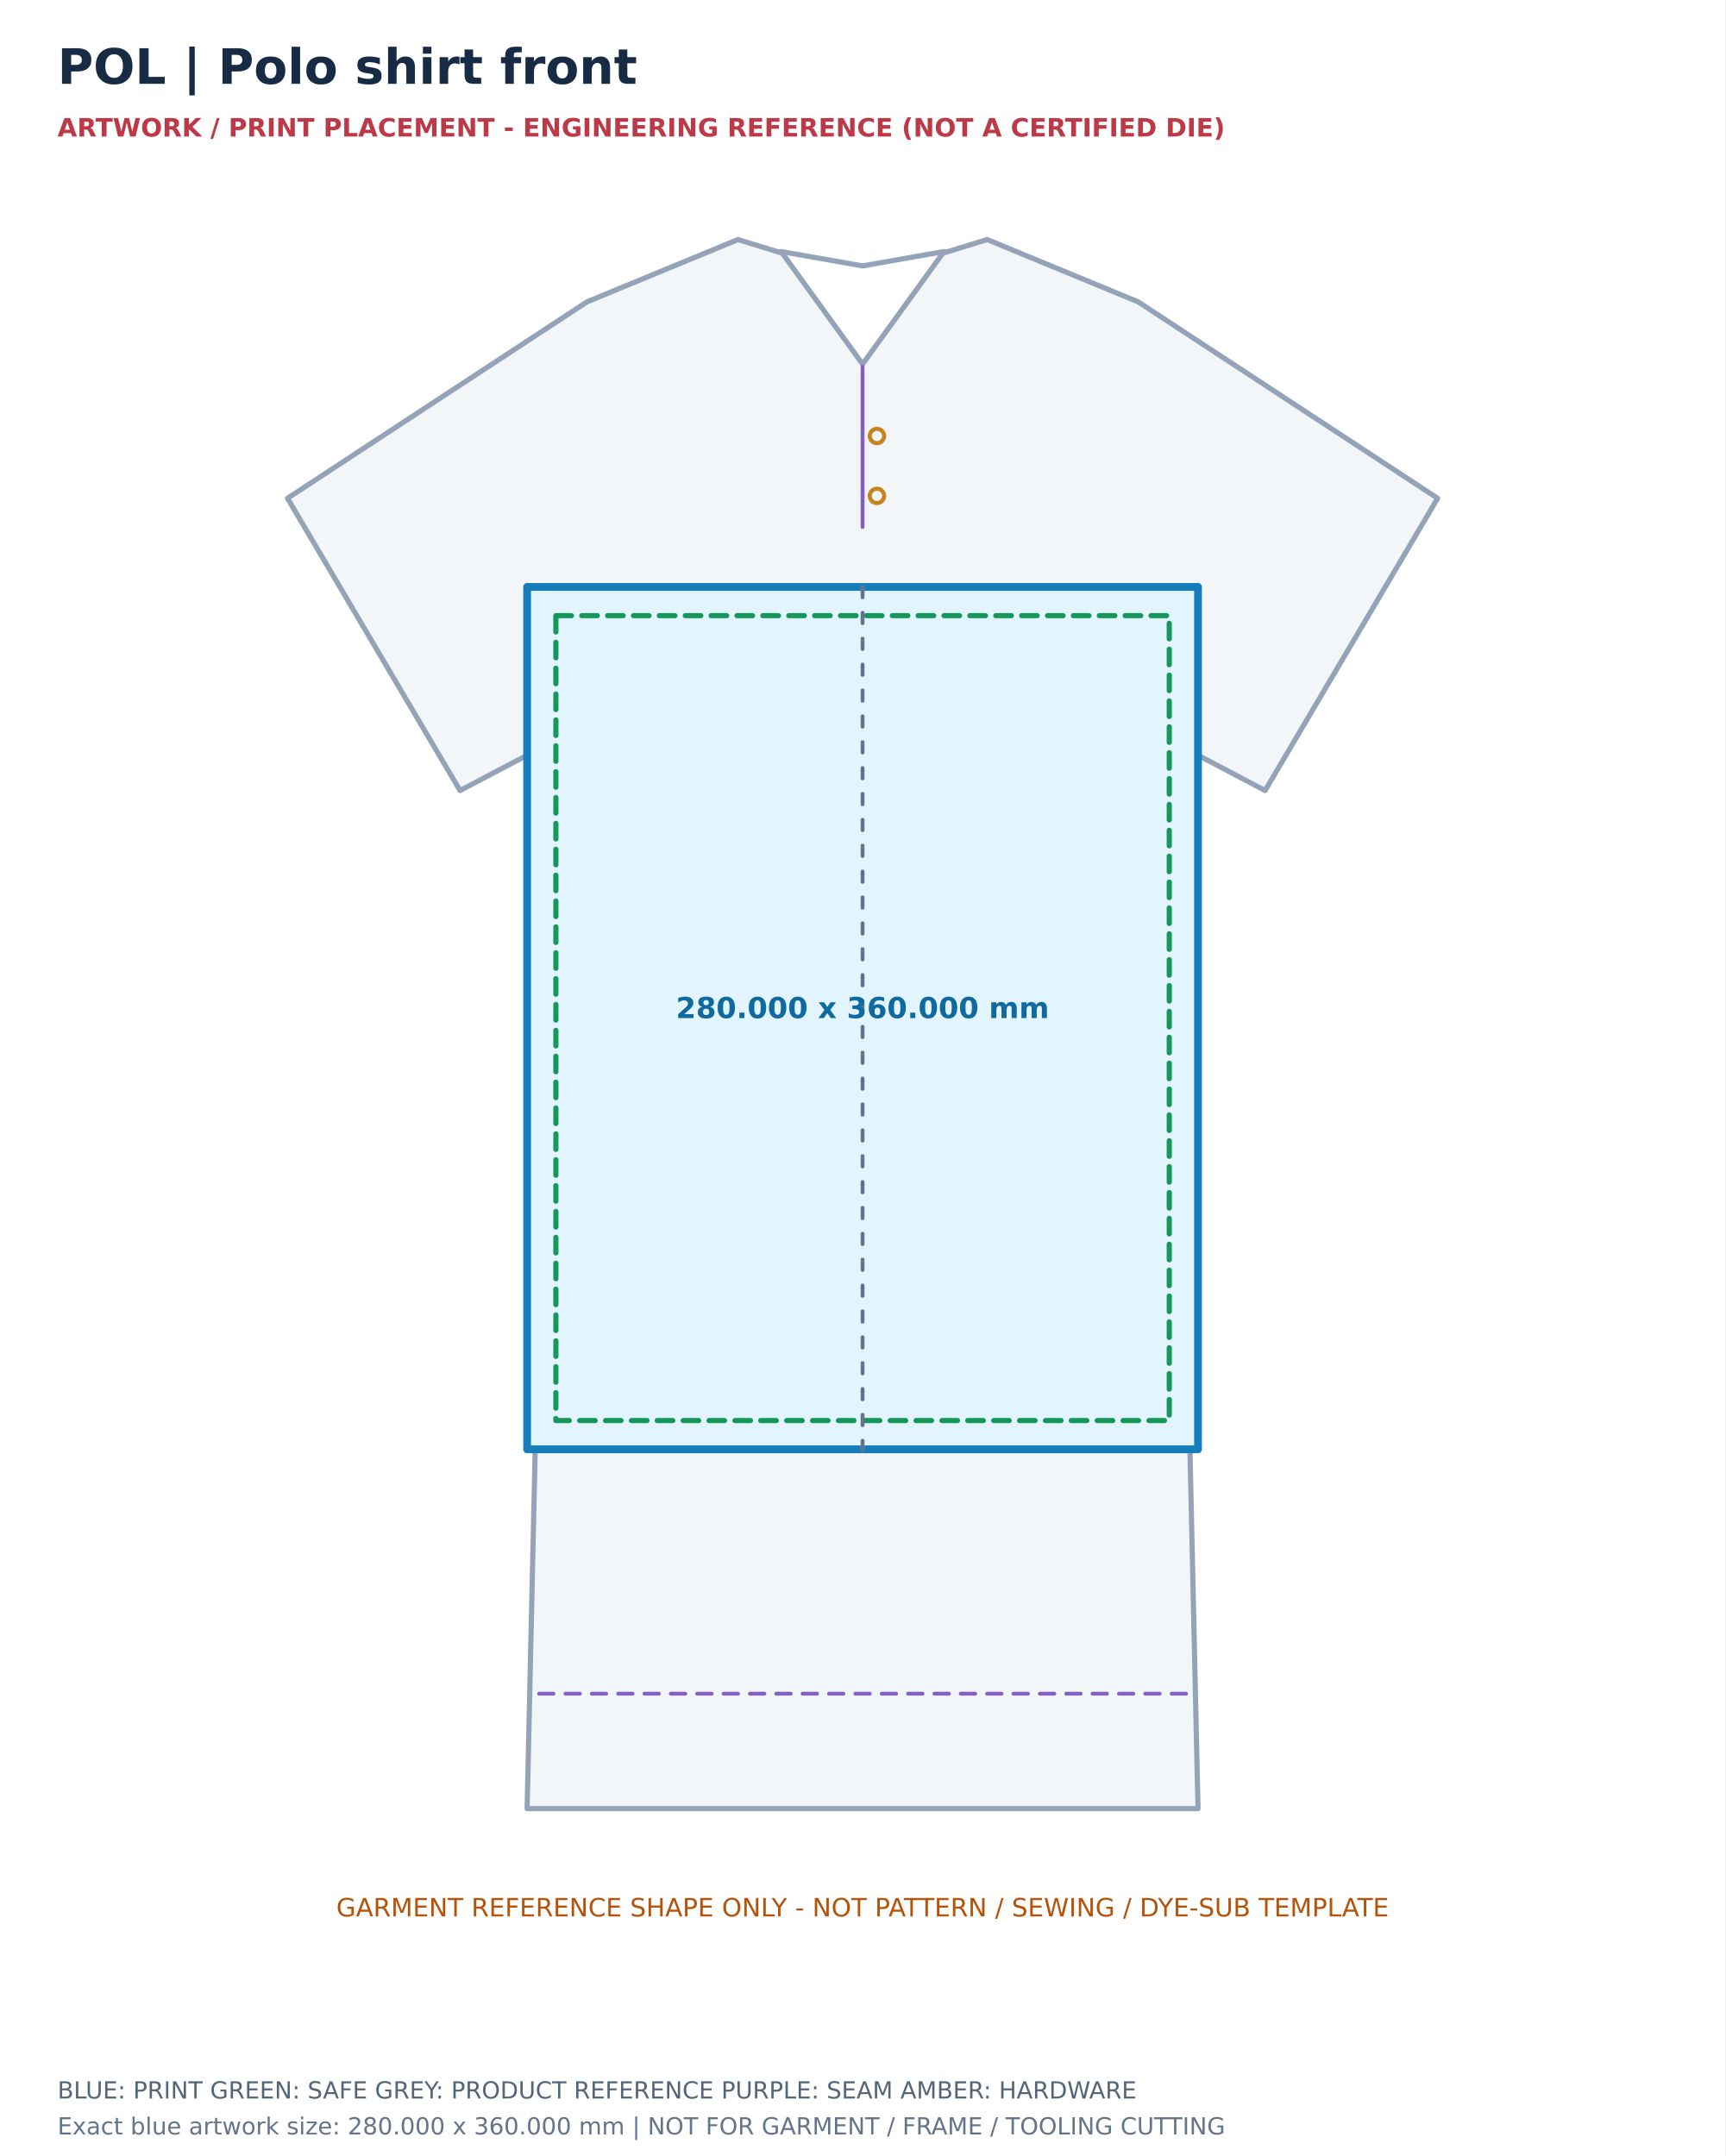
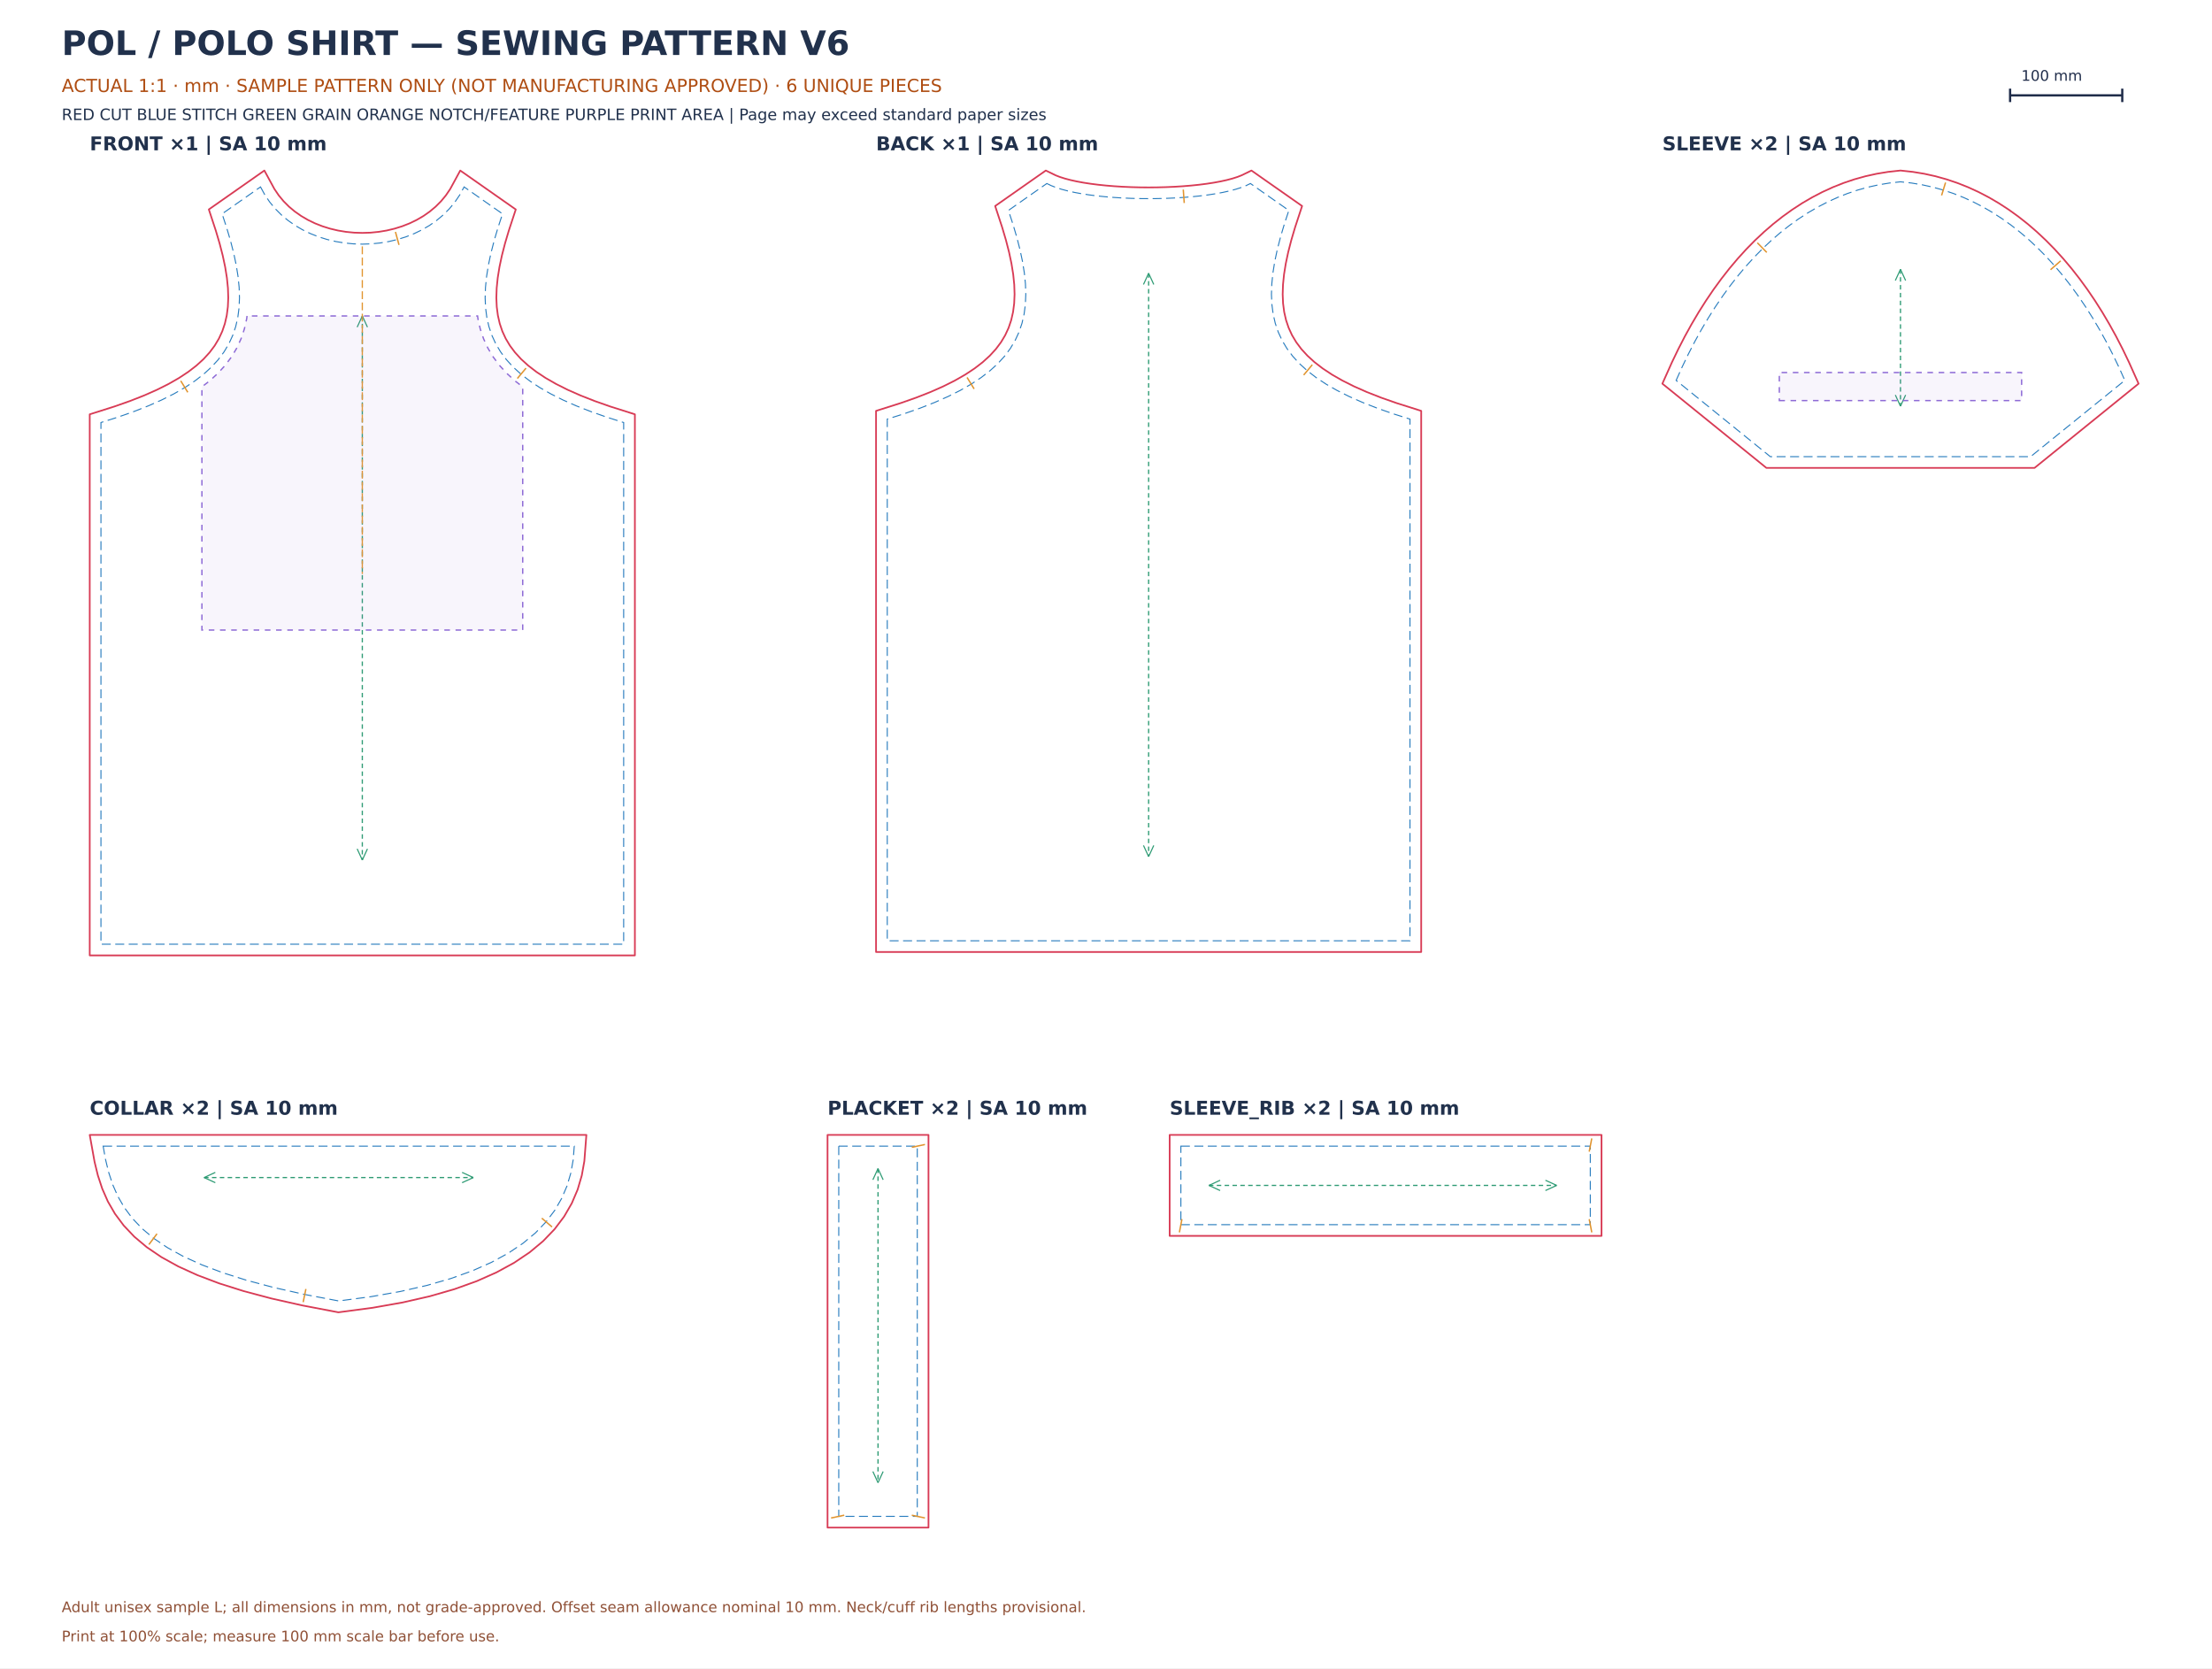
- <svg xmlns="http://www.w3.org/2000/svg" baseProfile="full" height="900.000mm" version="1.1" viewBox="0 0 720.000 900.000" width="720.000mm">
+ <svg xmlns="http://www.w3.org/2000/svg" baseProfile="full" height="1487mm" version="1.1" viewBox="0 0 1972 1487" width="1972mm">
  <defs />
-   <rect fill="#ffffff" height="900" width="720" x="0" y="0" />
-   <g id="PRODUCT_REFERENCE">
-     <polygon fill="#f3f6f9" points="245,126 308,100 360.0,116 412,100 475,126 600,208 528,330 490,310 500,755 220,755 230,310 192,330 120,208" stroke="#94a3b8" stroke-linecap="round" stroke-linejoin="round" stroke-width="2.16" />
-     <polygon fill="#ffffff" points="326,105 360.0,152 394,105 360.0,111" stroke="#94a3b8" stroke-linecap="round" stroke-linejoin="round" stroke-width="2.16" />
+   <rect fill="#ffffff" height="1487" width="1972" x="0" y="0" />
+   <g id="CUT">
+     <polygon fill="none" points="235.685,152.0 186.181,186.689 192.439,205.717 195.784,217.016 198.552,227.763 200.722,237.967 202.278,247.635 203.204,256.775 203.494,265.4 203.139,273.528 202.138,281.188 200.483,288.421 198.161,295.278 195.143,301.82 191.387,308.104 186.838,314.18 181.436,320.085 175.123,325.839 167.847,331.452 159.565,336.927 150.242,342.266 139.85,347.47 128.362,352.544 115.757,357.491 102.013,362.321 80.0,369.296 80.0,851.618 566.0,851.618 566.0,369.296 543.987,362.321 530.243,357.491 517.638,352.544 506.15,347.47 495.758,342.266 486.435,336.927 478.153,331.452 470.877,325.839 464.564,320.085 459.162,314.18 454.613,308.104 450.857,301.82 447.839,295.278 445.517,288.421 443.862,281.188 442.861,273.528 442.506,265.4 442.796,256.775 443.722,247.635 445.278,237.967 447.448,227.763 450.216,217.016 453.561,205.717 459.819,186.689 410.315,152 401.379,168.436 397.512,174.138 393.157,179.395 388.345,184.213 383.105,188.593 377.471,192.535 371.478,196.033 365.165,199.082 358.572,201.674 351.745,203.804 344.726,205.467 337.565,206.658 330.306,207.373 323,207.612 315.694,207.373 308.435,206.658 301.274,205.467 294.255,203.804 287.428,201.674 280.835,199.082 274.522,196.033 268.529,192.535 262.895,188.593 257.655,184.213 252.843,179.395 248.488,174.138 244.621,168.436" stroke="#d83b55" stroke-linejoin="round" stroke-width="1.5" />
+     <polygon fill="none" points="932.333,152.0 887.181,183.64 893.439,202.668 896.784,213.967 899.552,224.714 901.722,234.918 903.278,244.585 904.204,253.726 904.494,262.35 904.139,270.479 903.138,278.139 901.483,285.372 899.161,292.229 896.143,298.77 892.387,305.055 887.838,311.131 882.436,317.036 876.123,322.79 868.847,328.403 860.565,333.878 851.242,339.217 840.85,344.421 829.362,349.494 816.757,354.442 803.013,359.272 781.0,366.247 781.0,848.568 1267.0,848.568 1267.0,366.247 1244.987,359.272 1231.243,354.442 1218.638,349.494 1207.15,344.421 1196.758,339.217 1187.435,333.878 1179.153,328.403 1171.877,322.79 1165.564,317.036 1160.162,311.131 1155.613,305.055 1151.857,298.77 1148.839,292.229 1146.517,285.372 1144.862,278.139 1143.861,270.479 1143.506,262.35 1143.796,253.726 1144.722,244.585 1146.278,234.918 1148.448,224.714 1151.216,213.967 1154.561,202.668 1160.819,183.64 1115.667,152.0 1106.917,156.26 1103.175,157.72 1098.756,159.132 1093.741,160.461 1088.198,161.688 1082.192,162.8 1075.782,163.791 1069.022,164.655 1061.966,165.389 1054.665,165.992 1047.169,166.462 1039.526,166.799 1031.787,167.001 1024.0,167.068 1016.213,167.001 1008.474,166.799 1000.831,166.462 993.335,165.992 986.034,165.389 978.978,164.655 972.218,163.791 965.808,162.8 959.802,161.688 954.259,160.461 949.244,159.132 944.825,157.72 941.083,156.26" stroke="#d83b55" stroke-linejoin="round" stroke-width="1.5" />
+     <polygon fill="none" points="1482.0,341.991 1574.732,417.06 1813.813,417.06 1906.545,341.991 1898.04,323.018 1892.401,311.287 1886.536,299.903 1880.447,288.872 1874.137,278.202 1867.608,267.901 1860.862,257.975 1853.902,248.432 1846.73,239.281 1839.347,230.528 1831.757,222.183 1823.961,214.254 1815.962,206.749 1807.762,199.677 1799.365,193.048 1790.772,186.871 1781.988,181.154 1773.016,175.91 1763.861,171.146 1754.526,166.874 1745.018,163.102 1735.342,159.842 1725.505,157.102 1715.513,154.891 1705.373,153.218 1694.272,152.0 1683.172,153.218 1673.032,154.891 1663.04,157.102 1653.203,159.842 1643.527,163.102 1634.019,166.874 1624.684,171.146 1615.529,175.91 1606.557,181.154 1597.772,186.871 1589.18,193.048 1580.782,199.677 1572.583,206.749 1564.584,214.254 1556.788,222.183 1549.198,230.528 1541.815,239.281 1534.643,248.432 1527.683,257.975 1520.937,267.901 1514.408,278.202 1508.097,288.872 1502.009,299.903 1496.143,311.287 1490.505,323.018" stroke="#d83b55" stroke-linejoin="round" stroke-width="1.5" />
+     <polygon fill="none" points="80.0,1011.618 84.302,1035.617 87.251,1047.73 91.129,1059.504 96.142,1070.908 102.48,1081.89 110.303,1092.387 119.743,1102.342 130.913,1111.73 143.934,1120.557 158.941,1128.85 176.091,1136.649 195.555,1143.993 217.514,1150.919 242.151,1157.456 269.654,1163.63 301.663,1169.743 332.183,1165.7 358.815,1160.99 383.072,1155.455 405.058,1149.123 424.872,1142.017 442.61,1134.158 458.362,1125.564 472.207,1116.255 484.215,1106.253 494.441,1095.596 502.936,1084.338 509.755,1072.553 514.968,1060.332 518.665,1047.768 520.954,1034.948 522.753,1011.618" stroke="#d83b55" stroke-linejoin="round" stroke-width="1.5" />
+     <polygon fill="none" points="737.753,1011.618 737.753,1361.618 827.753,1361.618 827.753,1011.618" stroke="#d83b55" stroke-linejoin="round" stroke-width="1.5" />
+     <polygon fill="none" points="1042.753,1011.618 1042.753,1101.618 1427.753,1101.618 1427.753,1011.618" stroke="#d83b55" stroke-linejoin="round" stroke-width="1.5" />
  </g>
-   <g id="ARTWORK_PRINT">
-     <polygon fill="#e2f5ff" points="220.0,245 500.0,245 500.0,605 220.0,605" stroke="#147dbe" stroke-linecap="round" stroke-linejoin="round" stroke-width="3.24" />
+   <g id="STITCH">
+     <polygon fill="none" points="232.25,166.618 236.07,173.643 240.481,180.148 245.439,186.133 250.897,191.597 256.811,196.541 263.133,200.965 269.82,204.868 276.826,208.25 284.104,211.112 291.61,213.454 299.299,215.276 307.123,216.577 315.039,217.357 323.0,217.618 330.961,217.357 338.877,216.577 346.701,215.276 354.39,213.454 361.896,211.112 369.174,208.25 376.18,204.868 382.867,200.965 389.189,196.541 395.103,191.597 400.561,186.133 405.519,180.148 409.93,173.643 413.75,166.618 448.0,190.618 444.015,202.735 440.576,214.348 437.711,225.475 435.444,236.131 433.803,246.335 432.812,256.102 432.499,265.45 432.889,274.395 434.008,282.955 435.882,291.147 438.537,298.987 442.0,306.493 446.296,313.68 451.451,320.567 457.492,327.17 464.444,333.506 472.334,339.593 481.188,345.446 491.03,351.083 501.889,356.52 513.789,361.776 526.757,366.866 540.819,371.807 556.0,376.618 556.0,841.618 90.0,841.618 90.0,376.618 105.181,371.807 119.243,366.866 132.211,361.776 144.111,356.52 154.97,351.083 164.812,345.446 173.666,339.593 181.556,333.506 188.508,327.17 194.549,320.567 199.704,313.68 204.0,306.493 207.463,298.987 210.118,291.147 211.992,282.955 213.111,274.395 213.501,265.45 213.188,256.102 212.197,246.335 210.556,236.131 208.289,225.475 205.424,214.348 201.985,202.735 198.0,190.618" stroke="#267bbd" stroke-dasharray="8,4" stroke-width="0.9" />
+     <polygon fill="none" points="933.25,163.568 937.07,165.428 941.481,167.15 946.439,168.734 951.897,170.181 957.811,171.489 964.133,172.66 970.82,173.693 977.826,174.589 985.104,175.346 992.61,175.966 1000.299,176.449 1008.123,176.793 1016.039,177 1024.0,177.068 1031.961,177 1039.877,176.793 1047.701,176.449 1055.39,175.966 1062.896,175.346 1070.174,174.589 1077.18,173.693 1083.867,172.66 1090.189,171.489 1096.103,170.181 1101.561,168.734 1106.519,167.15 1110.93,165.428 1114.75,163.568 1149.0,187.568 1145.015,199.686 1141.576,211.299 1138.711,222.426 1136.444,233.082 1134.803,243.286 1133.812,253.053 1133.499,262.401 1133.889,271.346 1135.008,279.906 1136.882,288.098 1139.537,295.938 1143.0,303.443 1147.296,310.631 1152.451,317.518 1158.492,324.121 1165.444,330.457 1173.334,336.543 1182.188,342.397 1192.03,348.033 1202.889,353.471 1214.789,358.727 1227.757,363.817 1241.819,368.758 1257.0,373.568 1257.0,838.568 791.0,838.568 791.0,373.568 806.181,368.758 820.243,363.817 833.211,358.727 845.111,353.471 855.97,348.033 865.812,342.397 874.666,336.543 882.556,330.457 889.508,324.121 895.549,317.518 900.704,310.631 905.0,303.443 908.463,295.938 911.118,288.098 912.992,279.906 914.111,271.346 914.501,262.401 914.188,253.053 913.197,243.286 911.556,233.082 909.289,222.426 906.424,211.299 902.985,199.686 899.0,187.568" stroke="#267bbd" stroke-dasharray="8,4" stroke-width="0.9" />
+     <polygon fill="none" points="1494.272,339.06 1499.575,327.23 1505.096,315.744 1510.833,304.61 1516.78,293.835 1522.937,283.425 1529.297,273.389 1535.86,263.733 1542.62,254.465 1549.575,245.591 1556.721,237.119 1564.055,229.056 1571.573,221.409 1579.272,214.185 1587.149,207.392 1595.2,201.036 1603.421,195.126 1611.81,189.667 1620.363,184.667 1629.076,180.134 1637.946,176.074 1646.969,172.495 1656.143,169.404 1665.464,166.807 1674.928,164.713 1684.532,163.128 1694.272,162.06 1704.013,163.128 1713.617,164.713 1723.081,166.807 1732.402,169.404 1741.576,172.495 1750.599,176.074 1759.469,180.134 1768.182,184.667 1776.735,189.667 1785.124,195.126 1793.345,201.036 1801.396,207.392 1809.272,214.185 1816.972,221.409 1824.49,229.056 1831.824,237.119 1838.97,245.591 1845.925,254.465 1852.685,263.733 1859.247,273.389 1865.608,283.425 1871.764,293.835 1877.712,304.61 1883.449,315.744 1888.97,327.23 1894.272,339.06 1810.272,407.06 1578.272,407.06" stroke="#267bbd" stroke-dasharray="8,4" stroke-width="0.9" />
+     <polygon fill="none" points="91.952,1021.618 511.952,1021.618 511.022,1033.681 508.917,1045.471 505.54,1056.947 500.796,1068.071 494.586,1078.801 486.815,1089.1 477.386,1098.927 466.202,1108.243 453.166,1117.007 438.182,1125.182 421.153,1132.727 401.983,1139.602 380.574,1145.768 356.831,1151.186 330.655,1155.816 301.952,1159.618 271.688,1153.838 244.53,1147.741 220.301,1141.312 198.827,1134.539 179.93,1127.409 163.436,1119.909 149.169,1112.024 136.952,1103.743 126.61,1095.051 117.967,1085.936 110.848,1076.384 105.077,1066.383 100.477,1055.919 96.874,1044.979 94.09,1033.549" stroke="#267bbd" stroke-dasharray="8,4" stroke-width="0.9" />
+     <polygon fill="none" points="747.753,1021.618 817.753,1021.618 817.753,1351.618 747.753,1351.618" stroke="#267bbd" stroke-dasharray="8,4" stroke-width="0.9" />
+     <polygon fill="none" points="1052.753,1021.618 1417.753,1021.618 1417.753,1091.618 1052.753,1091.618" stroke="#267bbd" stroke-dasharray="8,4" stroke-width="0.9" />
  </g>
-   <g id="SAFE_REFERENCE">
-     <polygon fill="none" points="232.0,257 488.0,257 488.0,593 232.0,593" stroke="#16975a" stroke-dasharray="6.48 4.32" stroke-linecap="round" stroke-linejoin="round" stroke-width="2.16" />
+   <g id="GRAIN">
+     <line stroke="#2e9b74" stroke-dasharray="4,3" stroke-width="1.1" x1="323.0" x2="323.0" y1="281.618" y2="766.618" />
+     <line stroke="#2e9b74" stroke-width="1" x1="323.0" x2="327.586" y1="281.618" y2="291.616" />
+     <line stroke="#2e9b74" stroke-width="1" x1="323.0" x2="318.414" y1="281.618" y2="291.616" />
+     <line stroke="#2e9b74" stroke-width="1" x1="323.0" x2="318.414" y1="766.618" y2="756.619" />
+     <line stroke="#2e9b74" stroke-width="1" x1="323.0" x2="327.586" y1="766.618" y2="756.619" />
+     <line stroke="#2e9b74" stroke-dasharray="4,3" stroke-width="1.1" x1="1024.0" x2="1024.0" y1="243.568" y2="763.568" />
+     <line stroke="#2e9b74" stroke-width="1" x1="1024.0" x2="1028.586" y1="243.568" y2="253.567" />
+     <line stroke="#2e9b74" stroke-width="1" x1="1024.0" x2="1019.414" y1="243.568" y2="253.567" />
+     <line stroke="#2e9b74" stroke-width="1" x1="1024.0" x2="1019.414" y1="763.568" y2="753.57" />
+     <line stroke="#2e9b74" stroke-width="1" x1="1024.0" x2="1028.586" y1="763.568" y2="753.57" />
+     <line stroke="#2e9b74" stroke-dasharray="4,3" stroke-width="1.1" x1="1694.272" x2="1694.272" y1="240.06" y2="362.06" />
+     <line stroke="#2e9b74" stroke-width="1" x1="1694.272" x2="1698.858" y1="240.06" y2="250.059" />
+     <line stroke="#2e9b74" stroke-width="1" x1="1694.272" x2="1689.687" y1="240.06" y2="250.059" />
+     <line stroke="#2e9b74" stroke-width="1" x1="1694.272" x2="1689.687" y1="362.06" y2="352.061" />
+     <line stroke="#2e9b74" stroke-width="1" x1="1694.272" x2="1698.858" y1="362.06" y2="352.061" />
+     <line stroke="#2e9b74" stroke-dasharray="4,3" stroke-width="1.1" x1="181.952" x2="421.952" y1="1049.618" y2="1049.618" />
+     <line stroke="#2e9b74" stroke-width="1" x1="181.952" x2="191.95" y1="1049.618" y2="1045.032" />
+     <line stroke="#2e9b74" stroke-width="1" x1="181.952" x2="191.95" y1="1049.618" y2="1054.203" />
+     <line stroke="#2e9b74" stroke-width="1" x1="421.952" x2="411.953" y1="1049.618" y2="1054.203" />
+     <line stroke="#2e9b74" stroke-width="1" x1="421.952" x2="411.953" y1="1049.618" y2="1045.032" />
+     <line stroke="#2e9b74" stroke-dasharray="4,3" stroke-width="1.1" x1="782.753" x2="782.753" y1="1041.618" y2="1321.618" />
+     <line stroke="#2e9b74" stroke-width="1" x1="782.753" x2="787.338" y1="1041.618" y2="1051.616" />
+     <line stroke="#2e9b74" stroke-width="1" x1="782.753" x2="778.167" y1="1041.618" y2="1051.616" />
+     <line stroke="#2e9b74" stroke-width="1" x1="782.753" x2="778.167" y1="1321.618" y2="1311.619" />
+     <line stroke="#2e9b74" stroke-width="1" x1="782.753" x2="787.338" y1="1321.618" y2="1311.619" />
+     <line stroke="#2e9b74" stroke-dasharray="4,3" stroke-width="1.1" x1="1077.753" x2="1387.753" y1="1056.618" y2="1056.618" />
+     <line stroke="#2e9b74" stroke-width="1" x1="1077.753" x2="1087.751" y1="1056.618" y2="1052.032" />
+     <line stroke="#2e9b74" stroke-width="1" x1="1077.753" x2="1087.751" y1="1056.618" y2="1061.203" />
+     <line stroke="#2e9b74" stroke-width="1" x1="1387.753" x2="1377.754" y1="1056.618" y2="1061.203" />
+     <line stroke="#2e9b74" stroke-width="1" x1="1387.753" x2="1377.754" y1="1056.618" y2="1052.032" />
  </g>
-   <g id="BLEED_REFERENCE" />
-   <g id="SEAM_REFERENCE">
-     <polyline fill="none" points="360.0,153 360.0,220" stroke="#8660c1" stroke-linecap="round" stroke-linejoin="round" stroke-width="1.62" />
-     <polyline fill="none" points="225,707 495,707" stroke="#8660c1" stroke-dasharray="6 5" stroke-linecap="round" stroke-linejoin="round" stroke-width="1.62" />
+   <g id="MARK">
+     <line stroke="#e1942e" stroke-dasharray="7 3" stroke-width="1.1" x1="323.0" x2="323.0" y1="219.618" y2="511.618" />
+     <line stroke="#e1942e" stroke-width="1.25" x1="355.711" x2="352.54" y1="218.277" y2="206.703" />
+     <line stroke="#e1942e" stroke-width="1.25" x1="461.235" x2="468.937" y1="337.341" y2="328.139" />
+     <line stroke="#e1942e" stroke-width="1.25" x1="167.43" x2="161.147" y1="349.706" y2="339.482" />
+     <line stroke="#e1942e" stroke-width="1.25" x1="1055.751" x2="1054.883" y1="180.953" y2="168.985" />
+     <line stroke="#e1942e" stroke-width="1.25" x1="1162.235" x2="1169.937" y1="334.292" y2="325.089" />
+     <line stroke="#e1942e" stroke-width="1.25" x1="868.43" x2="862.147" y1="346.656" y2="336.433" />
+     <line stroke="#e1942e" stroke-width="1.25" x1="1575.068" x2="1566.681" y1="224.985" y2="216.402" />
+     <line stroke="#e1942e" stroke-width="1.25" x1="1730.932" x2="1734.459" y1="174.183" y2="162.713" />
+     <line stroke="#e1942e" stroke-width="1.25" x1="1828.062" x2="1837.09" y1="240.413" y2="232.507" />
+     <line stroke="#e1942e" stroke-width="1.25" x1="483.014" x2="492.136" y1="1085.851" y2="1093.648" />
+     <line stroke="#e1942e" stroke-width="1.25" x1="272.701" x2="270.27" y1="1148.942" y2="1160.693" />
+     <line stroke="#e1942e" stroke-width="1.25" x1="139.958" x2="132.743" y1="1099.747" y2="1109.336" />
+     <line stroke="#e1942e" stroke-width="1.25" x1="812.861" x2="824.6" y1="1022.655" y2="1020.165" />
+     <line stroke="#e1942e" stroke-width="1.25" x1="812.861" x2="824.6" y1="1350.58" y2="1353.07" />
+     <line stroke="#e1942e" stroke-width="1.25" x1="752.644" x2="740.905" y1="1350.58" y2="1353.07" />
+     <line stroke="#e1942e" stroke-width="1.25" x1="1416.811" x2="1419.071" y1="1026.528" y2="1014.743" />
+     <line stroke="#e1942e" stroke-width="1.25" x1="1416.811" x2="1419.071" y1="1086.707" y2="1098.492" />
+     <line stroke="#e1942e" stroke-width="1.25" x1="1053.694" x2="1051.434" y1="1086.707" y2="1098.492" />
+     <line stroke="#202d4a" stroke-width="2" x1="1792" x2="1892" y1="85" y2="85" />
+     <line stroke="#202d4a" stroke-width="2" x1="1792" x2="1792" y1="79" y2="91" />
+     <line stroke="#202d4a" stroke-width="2" x1="1892" x2="1892" y1="79" y2="91" />
  </g>
-   <g id="HARDWARE_REFERENCE">
-     <polygon fill="none" points="369.0,182.0 368.942,182.585 368.772,183.148 368.494,183.667 368.121,184.121 367.667,184.494 367.148,184.772 366.585,184.942 366.0,185.0 365.415,184.942 364.852,184.772 364.333,184.494 363.879,184.121 363.506,183.667 363.228,183.148 363.058,182.585 363.0,182.0 363.058,181.415 363.228,180.852 363.506,180.333 363.879,179.879 364.333,179.506 364.852,179.228 365.415,179.058 366.0,179.0 366.585,179.058 367.148,179.228 367.667,179.506 368.121,179.879 368.494,180.333 368.772,180.852 368.942,181.415" stroke="#c68320" stroke-linecap="round" stroke-linejoin="round" stroke-width="1.728" />
-     <polygon fill="none" points="369.0,207.0 368.942,207.585 368.772,208.148 368.494,208.667 368.121,209.121 367.667,209.494 367.148,209.772 366.585,209.942 366.0,210.0 365.415,209.942 364.852,209.772 364.333,209.494 363.879,209.121 363.506,208.667 363.228,208.148 363.058,207.585 363.0,207.0 363.058,206.415 363.228,205.852 363.506,205.333 363.879,204.879 364.333,204.506 364.852,204.228 365.415,204.058 366.0,204.0 366.585,204.058 367.148,204.228 367.667,204.506 368.121,204.879 368.494,205.333 368.772,205.852 368.942,206.415" stroke="#c68320" stroke-linecap="round" stroke-linejoin="round" stroke-width="1.728" />
+   <g id="PRINT">
+     <polygon fill="#8d6ad6" fill-opacity="0.065" points="220.235,281.618 219.925,283.992 219.791,284.74 217.917,292.931 217.695,293.713 215.04,301.553 214.727,302.339 211.264,309.844 210.867,310.597 206.571,317.785 206.108,318.474 200.953,325.361 200.451,325.967 194.41,332.57 193.897,333.083 186.944,339.419 186.442,339.841 180.0,344.81 180.0,561.618 466.0,561.618 466.0,344.81 459.558,339.841 459.056,339.419 452.103,333.083 451.59,332.57 445.549,325.967 445.047,325.361 439.892,318.474 439.429,317.785 435.133,310.597 434.736,309.844 431.273,302.339 430.96,301.553 428.305,293.713 428.083,292.931 426.209,284.74 426.075,283.992 425.765,281.618" stroke="#8d6ad6" stroke-dasharray="5,5" stroke-width="1.2" />
+     <polygon fill="#8d6ad6" fill-opacity="0.065" points="1586.272,357.06 1802.272,357.06 1802.272,332.06 1586.272,332.06" stroke="#8d6ad6" stroke-dasharray="5,5" stroke-width="1.2" />
  </g>
-   <g id="CENTER_REFERENCE">
-     <polyline fill="none" points="360.0,245 360.0,605" stroke="#64748b" stroke-dasharray="4.32 6.48" stroke-linecap="round" stroke-linejoin="round" stroke-width="1.62" />
+   <g id="LABEL">
+     <text fill="#21314c" font-family="DejaVu Sans, Arial" font-size="17" font-weight="bold" x="80.0" y="134.0">FRONT  ×1  | SA 10 mm</text>
+     <text fill="#21314c" font-family="DejaVu Sans, Arial" font-size="17" font-weight="bold" x="781.0" y="134.0">BACK  ×1  | SA 10 mm</text>
+     <text fill="#21314c" font-family="DejaVu Sans, Arial" font-size="17" font-weight="bold" x="1482.0" y="134.0">SLEEVE  ×2  | SA 10 mm</text>
+     <text fill="#21314c" font-family="DejaVu Sans, Arial" font-size="17" font-weight="bold" x="80.0" y="993.618">COLLAR  ×2  | SA 10 mm</text>
+     <text fill="#21314c" font-family="DejaVu Sans, Arial" font-size="17" font-weight="bold" x="737.753" y="993.618">PLACKET  ×2  | SA 10 mm</text>
+     <text fill="#21314c" font-family="DejaVu Sans, Arial" font-size="17" font-weight="bold" x="1042.753" y="993.618">SLEEVE_RIB  ×2  | SA 10 mm</text>
+     <text fill="#21314c" font-family="DejaVu Sans" font-size="30" font-weight="bold" x="55" y="49">POL  /  POLO SHIRT — SEWING PATTERN V6</text>
+     <text fill="#af4d12" font-family="DejaVu Sans" font-size="16" x="55" y="82">ACTUAL 1:1 · mm ·  SAMPLE PATTERN ONLY (NOT MANUFACTURING APPROVED) · 6 UNIQUE PIECES</text>
+     <text fill="#21314c" font-family="DejaVu Sans" font-size="14" x="55" y="107">RED CUT   BLUE STITCH   GREEN GRAIN   ORANGE NOTCH/FEATURE   PURPLE PRINT AREA   |  Page may exceed standard paper sizes</text>
+     <text fill="#8f5036" font-family="DejaVu Sans" font-size="13" x="55" y="1437">Adult unisex sample L; all dimensions in mm, not grade-approved. Offset seam allowance nominal 10 mm. Neck/cuff rib lengths provisional.</text>
+     <text fill="#8f5036" font-family="DejaVu Sans" font-size="13" x="55" y="1463">Print at 100% scale; measure 100 mm scale bar before use.</text>
+     <text fill="#202d4a" font-family="DejaVu Sans" font-size="13" x="1802" y="72">100 mm</text>
  </g>
-   <g id="TRIM_REFERENCE" />
-   <text fill="#106a9f" font-family="DejaVu Sans,Arial,sans-serif" font-size="12.096" font-weight="bold" text-anchor="middle" x="360.0" y="425.0">280.000 x 360.000 mm</text>
-   <text fill="#b45309" font-family="DejaVu Sans,Arial,sans-serif" font-size="10.584" font-weight="normal" text-anchor="middle" x="360.0" y="800">GARMENT REFERENCE SHAPE ONLY - NOT PATTERN / SEWING / DYE-SUB TEMPLATE</text>
-   <text fill="#172b45" font-family="DejaVu Sans,Arial,sans-serif" font-size="20.412" font-weight="bold" x="24" y="35">POL  |  Polo shirt front</text>
-   <text fill="#bd3947" font-family="DejaVu Sans,Arial,sans-serif" font-size="10.584" font-weight="bold" x="24" y="57">ARTWORK / PRINT PLACEMENT - ENGINEERING REFERENCE (NOT A CERTIFIED DIE)</text>
-   <text fill="#536579" font-family="DejaVu Sans,Arial,sans-serif" font-size="9.828" font-weight="normal" x="24" y="876">BLUE: PRINT   GREEN: SAFE   GREY: PRODUCT REFERENCE   PURPLE: SEAM   AMBER: HARDWARE</text>
-   <text fill="#64748b" font-family="DejaVu Sans,Arial,sans-serif" font-size="9.828" font-weight="normal" x="24" y="891">Exact blue artwork size: 280.000 x 360.000 mm   |   NOT FOR GARMENT / FRAME / TOOLING CUTTING</text>
</svg>
